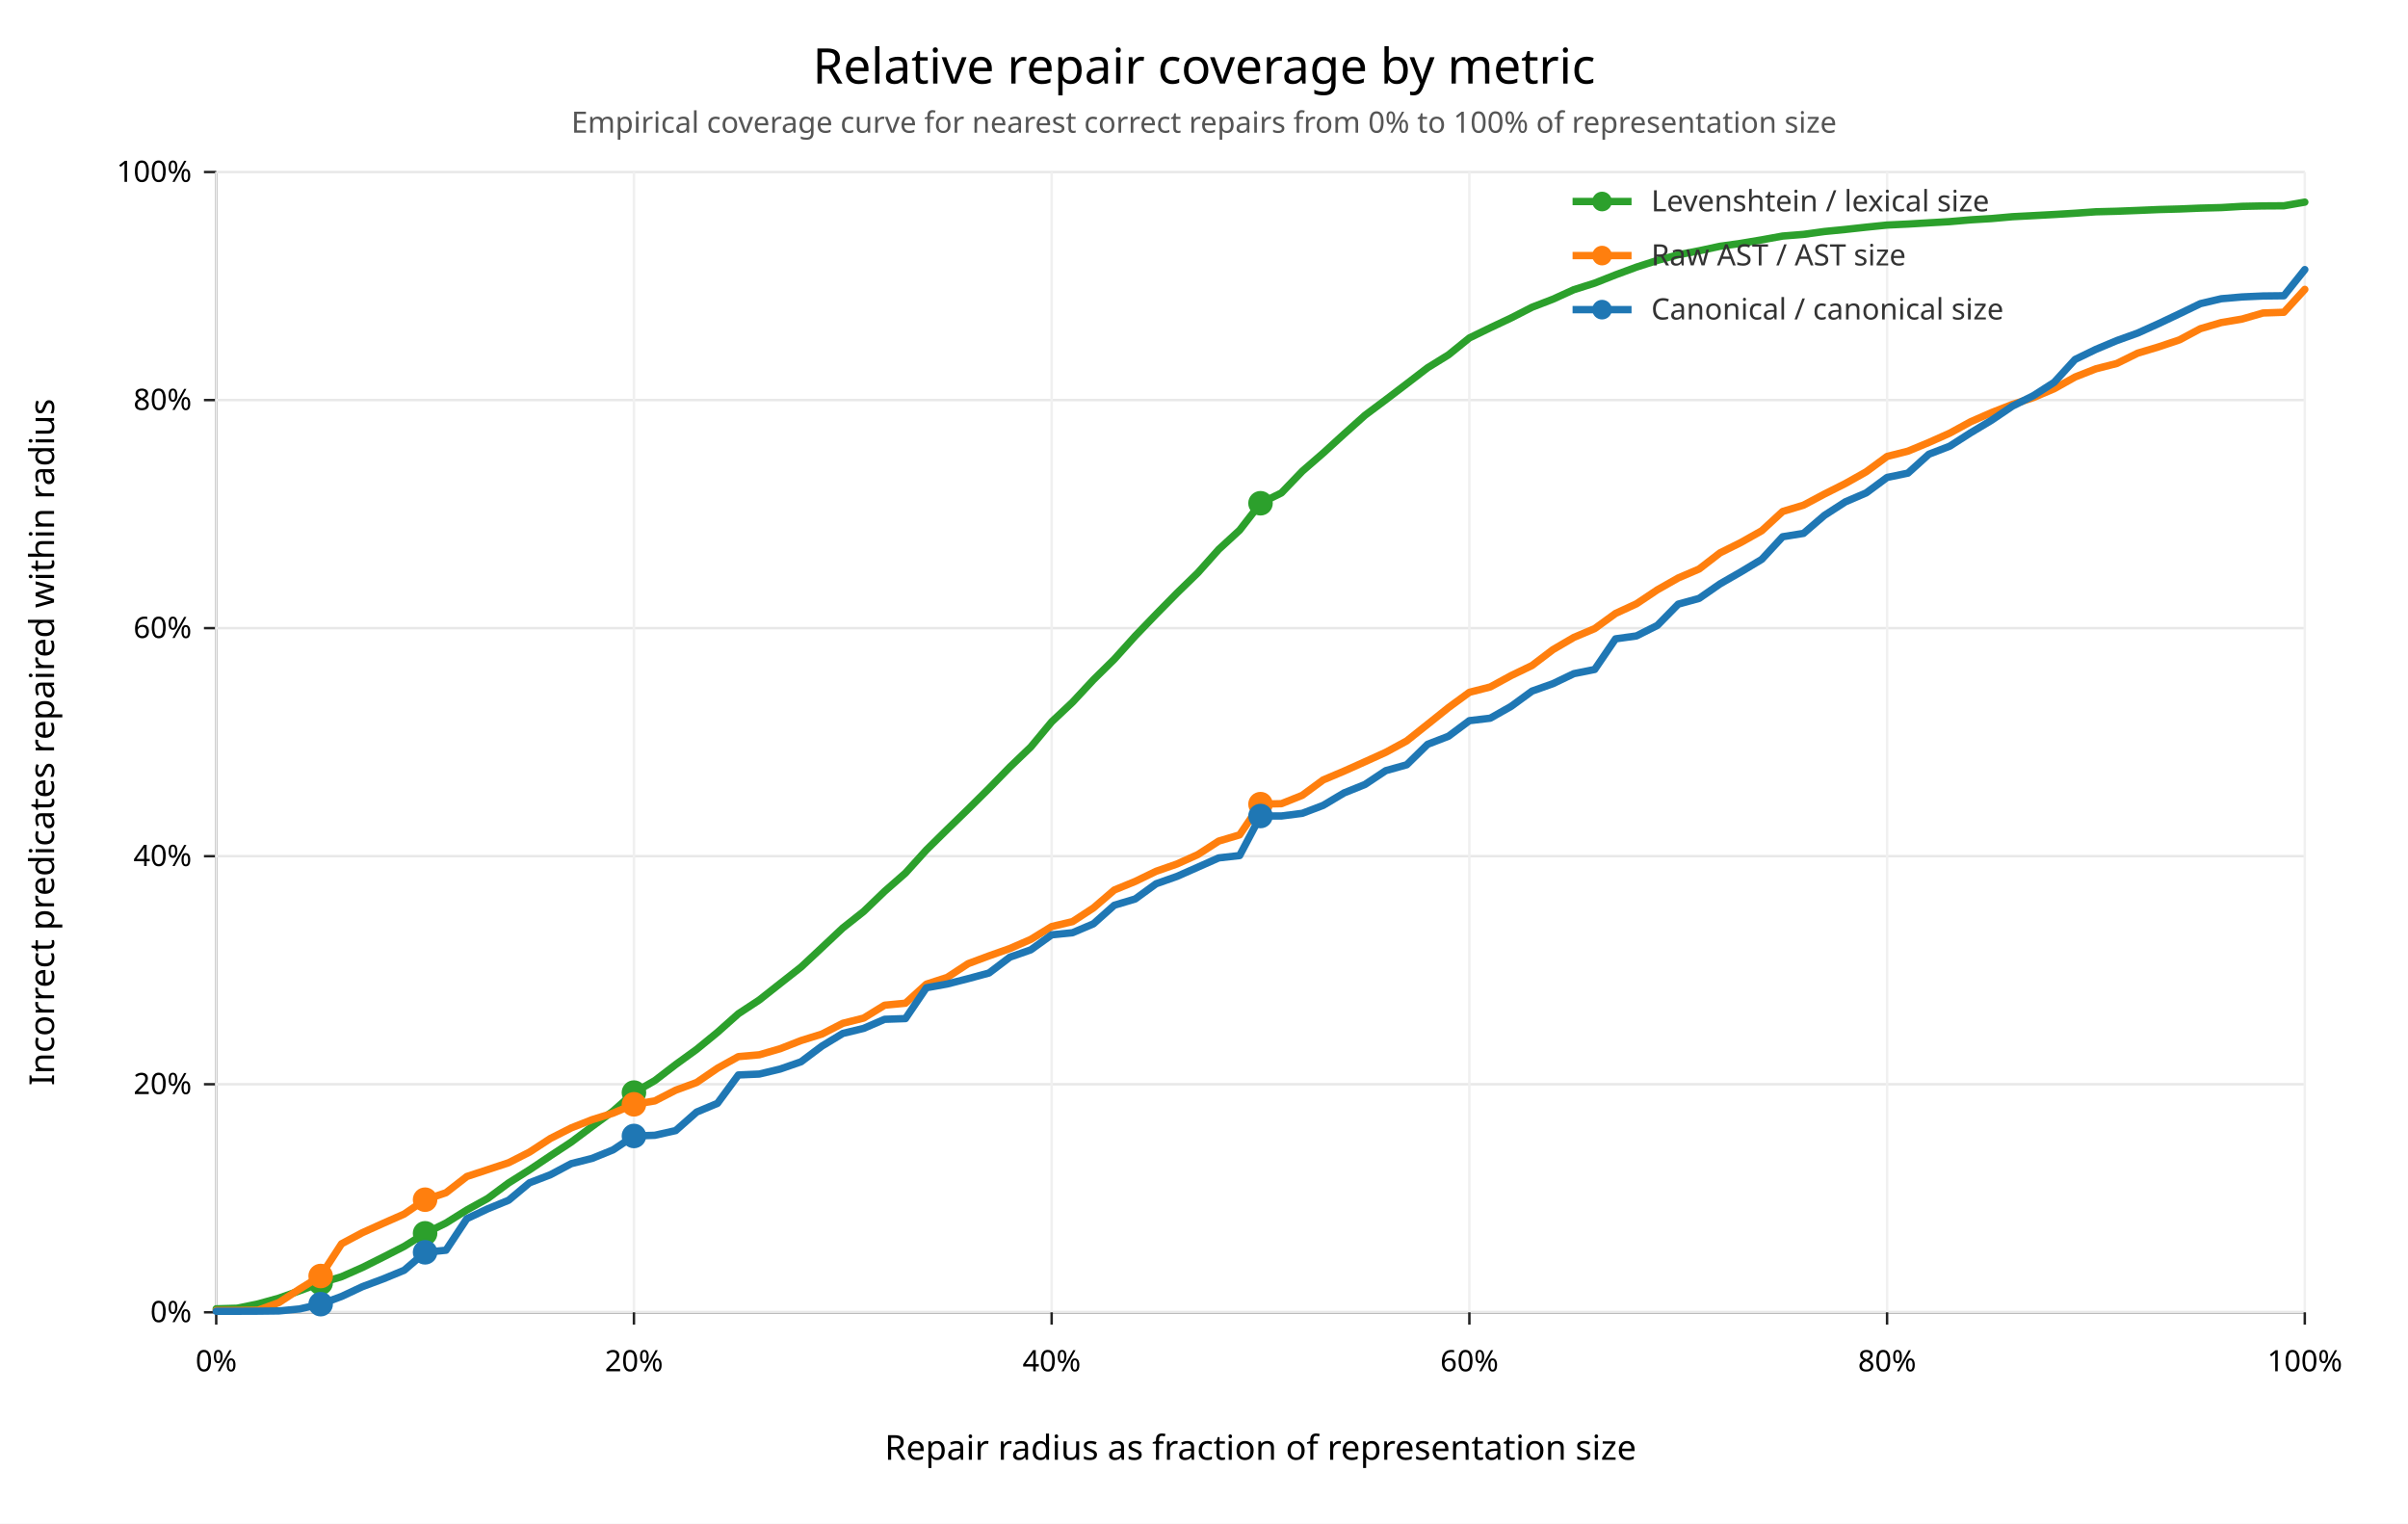
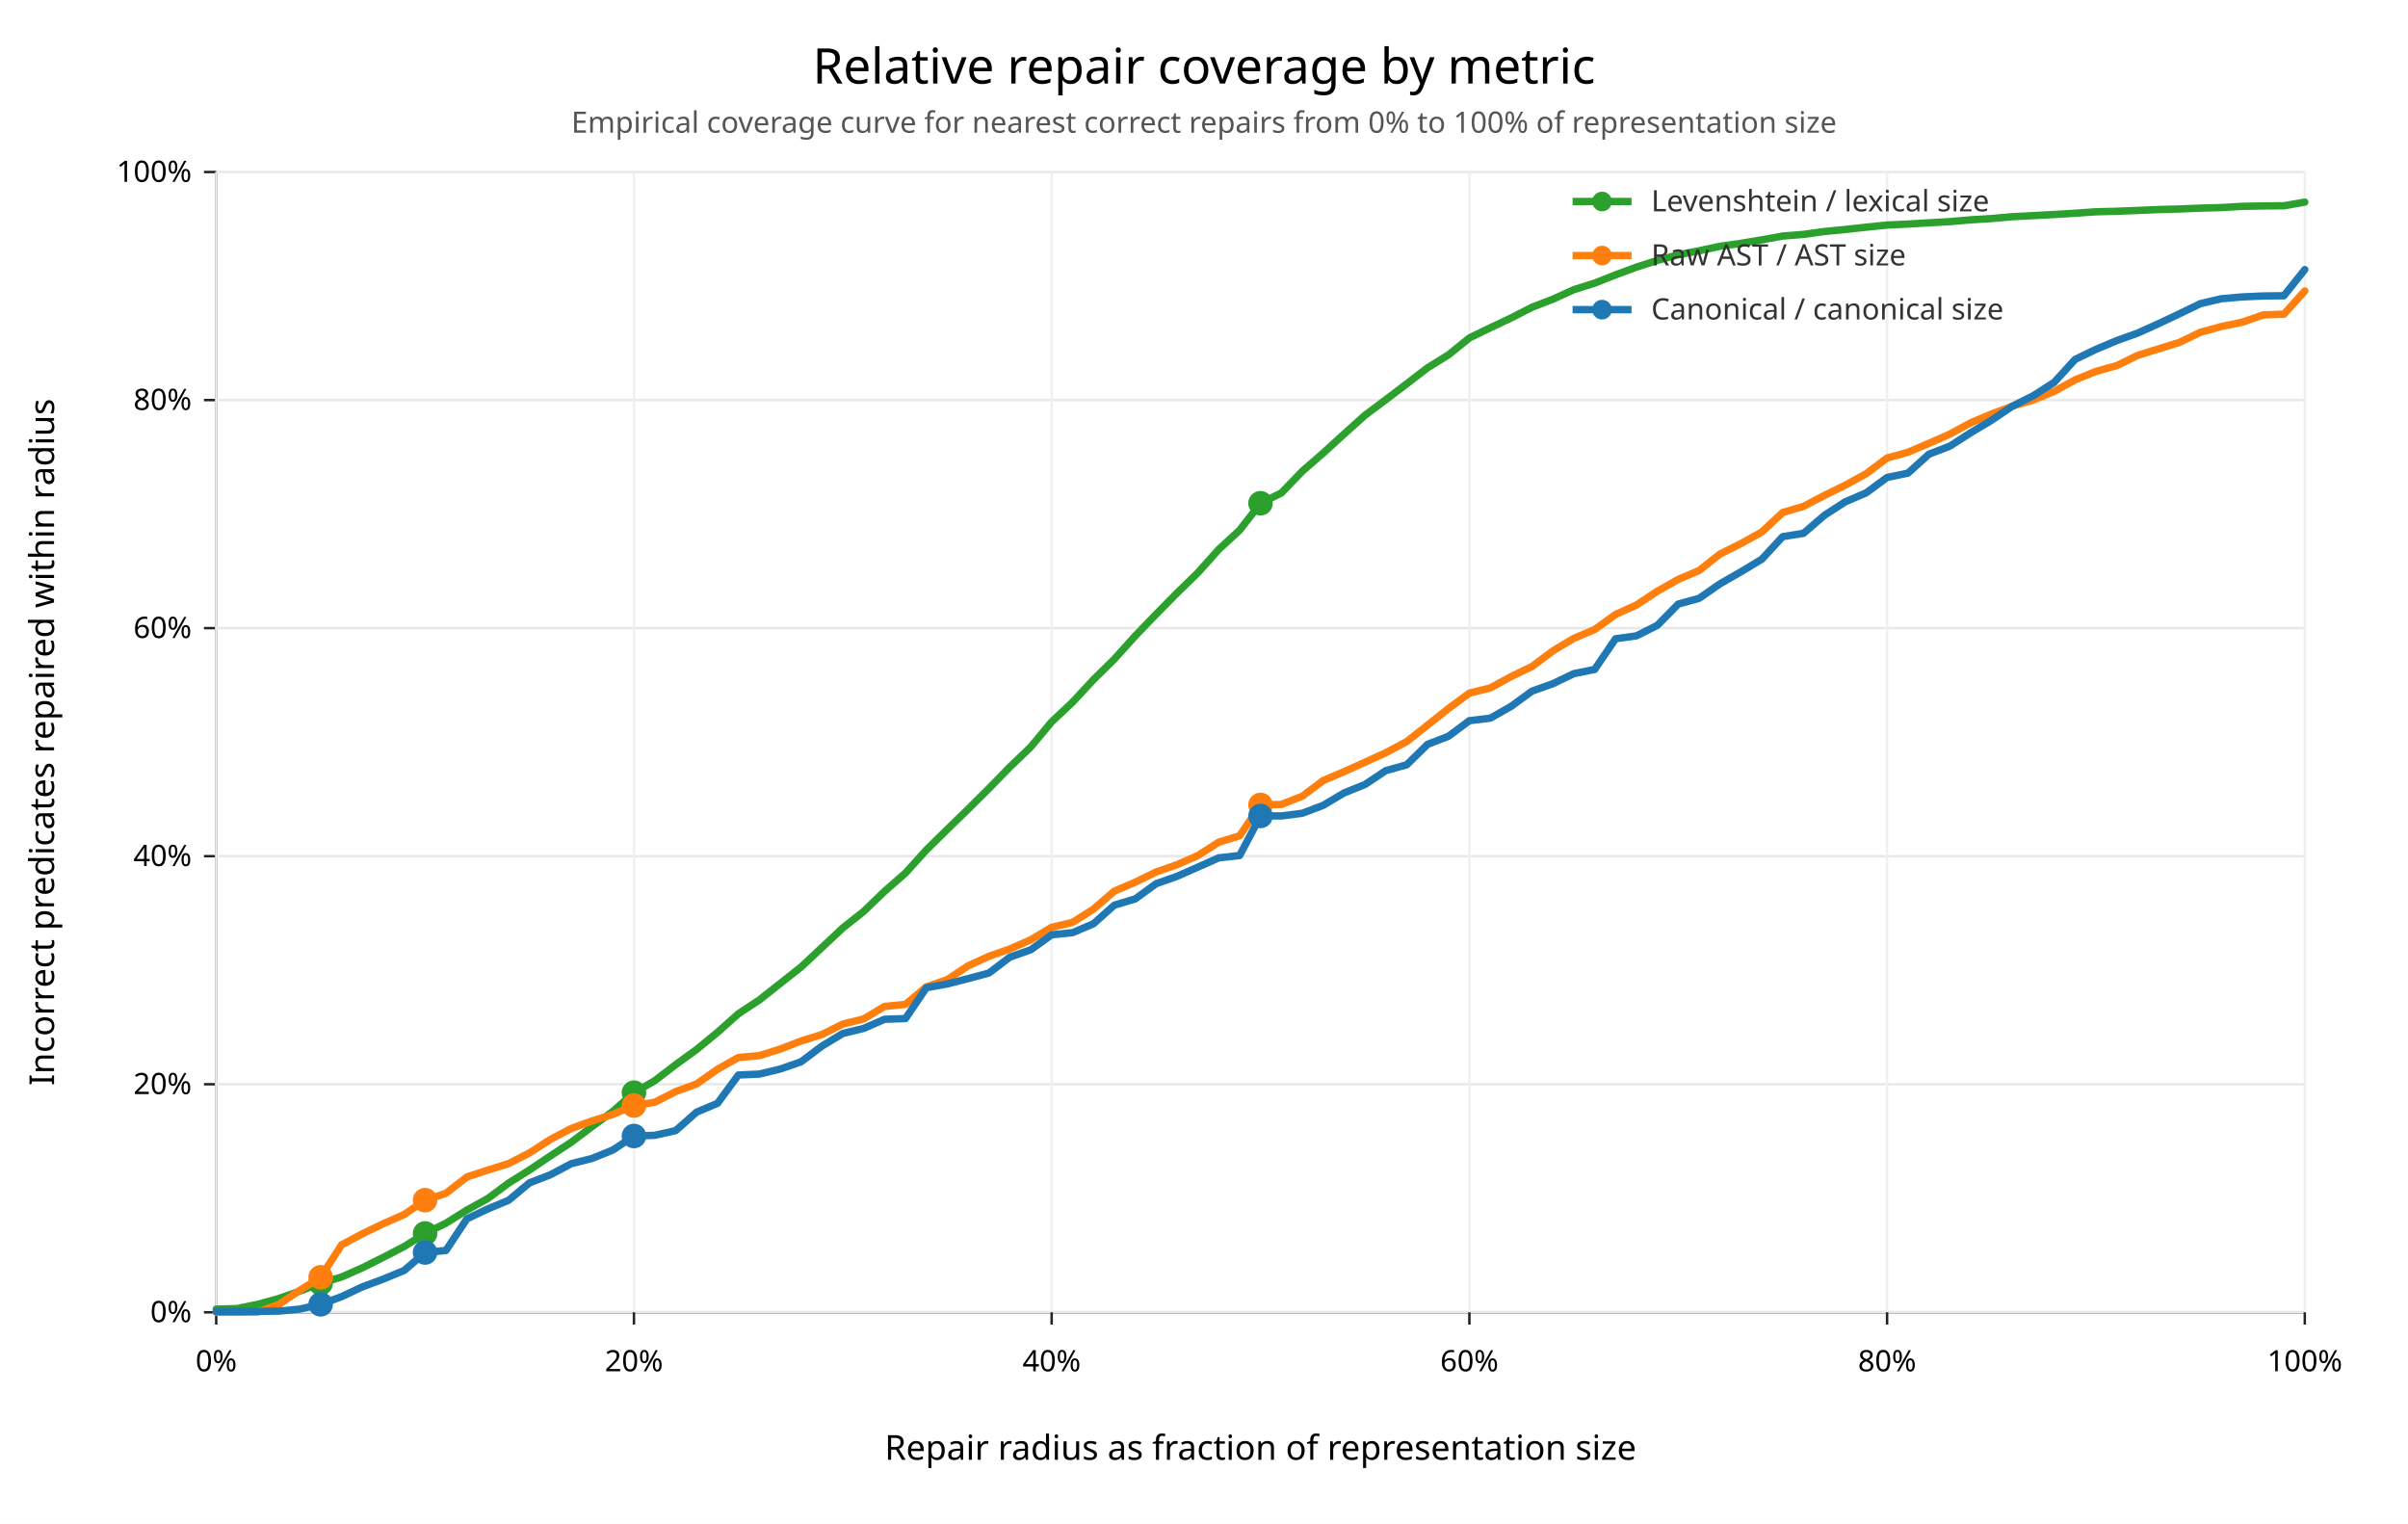
<svg xmlns="http://www.w3.org/2000/svg" width="980" height="620" viewBox="0 0 980 620">
  <rect width="100%" height="100%" fill="white" />
  <text x="490" y="34" text-anchor="middle" font-family="sans-serif" font-size="20">Relative repair coverage by metric</text>
  <text x="490" y="54" text-anchor="middle" font-family="sans-serif" font-size="12" fill="#555">Empirical coverage curve for nearest correct repairs from 0% to 100% of representation size</text>
  <line x1="88" y1="534" x2="938" y2="534" stroke="#222" stroke-width="1" />
  <line x1="88" y1="70" x2="88" y2="534" stroke="#222" stroke-width="1" />
  <line x1="88" y1="534" x2="938" y2="534" stroke="#e8e8e8" />
  <line x1="83" y1="534" x2="88" y2="534" stroke="#222" />
  <text x="78" y="538" text-anchor="end" font-family="sans-serif" font-size="12">0%</text>
  <line x1="88" y1="441.2" x2="938" y2="441.2" stroke="#e8e8e8" />
  <line x1="83" y1="441.2" x2="88" y2="441.2" stroke="#222" />
  <text x="78" y="445.2" text-anchor="end" font-family="sans-serif" font-size="12">20%</text>
  <line x1="88" y1="348.4" x2="938" y2="348.4" stroke="#e8e8e8" />
  <line x1="83" y1="348.4" x2="88" y2="348.4" stroke="#222" />
  <text x="78" y="352.4" text-anchor="end" font-family="sans-serif" font-size="12">40%</text>
  <line x1="88" y1="255.6" x2="938" y2="255.6" stroke="#e8e8e8" />
  <line x1="83" y1="255.6" x2="88" y2="255.6" stroke="#222" />
  <text x="78" y="259.6" text-anchor="end" font-family="sans-serif" font-size="12">60%</text>
  <line x1="88" y1="162.8" x2="938" y2="162.8" stroke="#e8e8e8" />
  <line x1="83" y1="162.8" x2="88" y2="162.8" stroke="#222" />
  <text x="78" y="166.8" text-anchor="end" font-family="sans-serif" font-size="12">80%</text>
  <line x1="88" y1="70" x2="938" y2="70" stroke="#e8e8e8" />
  <line x1="83" y1="70" x2="88" y2="70" stroke="#222" />
  <text x="78" y="74" text-anchor="end" font-family="sans-serif" font-size="12">100%</text>
  <line x1="88" y1="70" x2="88" y2="534" stroke="#f0f0f0" />
  <line x1="88" y1="534" x2="88" y2="539" stroke="#222" />
  <text x="88" y="558" text-anchor="middle" font-family="sans-serif" font-size="12">0%</text>
  <line x1="258" y1="70" x2="258" y2="534" stroke="#f0f0f0" />
  <line x1="258" y1="534" x2="258" y2="539" stroke="#222" />
  <text x="258" y="558" text-anchor="middle" font-family="sans-serif" font-size="12">20%</text>
  <line x1="428" y1="70" x2="428" y2="534" stroke="#f0f0f0" />
  <line x1="428" y1="534" x2="428" y2="539" stroke="#222" />
  <text x="428" y="558" text-anchor="middle" font-family="sans-serif" font-size="12">40%</text>
  <line x1="598" y1="70" x2="598" y2="534" stroke="#f0f0f0" />
  <line x1="598" y1="534" x2="598" y2="539" stroke="#222" />
  <text x="598" y="558" text-anchor="middle" font-family="sans-serif" font-size="12">60%</text>
  <line x1="768" y1="70" x2="768" y2="534" stroke="#f0f0f0" />
  <line x1="768" y1="534" x2="768" y2="539" stroke="#222" />
  <text x="768" y="558" text-anchor="middle" font-family="sans-serif" font-size="12">80%</text>
  <line x1="938" y1="70" x2="938" y2="534" stroke="#f0f0f0" />
  <line x1="938" y1="534" x2="938" y2="539" stroke="#222" />
  <text x="938" y="558" text-anchor="middle" font-family="sans-serif" font-size="12">100%</text>
-   <path d="M 88 532.588 L 96.5 532.347 L 105 530.595 L 113.5 528.242 L 122 525.21 L 130.5 522.068 L 139 519.517 L 147.5 515.762 L 156 511.515 L 164.5 507.18 L 173 501.86 L 181.5 497.678 L 190 492.358 L 198.5 487.661 L 207 481.356 L 215.5 476.025 L 224 470.321 L 232.5 464.727 L 241 458.356 L 249.5 452.138 L 258 444.596 L 266.5 439.713 L 275 433.178 L 283.5 427.026 L 292 420.074 L 300.5 412.51 L 309 406.927 L 317.5 400.217 L 326 393.539 L 334.5 385.602 L 343 377.611 L 351.5 370.89 L 360 362.712 L 368.5 355.268 L 377 345.876 L 385.5 337.512 L 394 329.258 L 402.5 320.829 L 411 312.115 L 419.5 303.981 L 428 293.735 L 436.5 285.744 L 445 276.614 L 453.5 268.239 L 462 258.803 L 470.5 249.969 L 479 241.332 L 487.5 233.078 L 496 223.554 L 504.5 215.749 L 513 204.78 L 521.5 200.587 L 530 191.753 L 538.5 184.374 L 547 176.624 L 555.5 169.005 L 564 162.645 L 572.5 156.175 L 581 149.65 L 589.5 144.396 L 598 137.521 L 606.5 133.383 L 615 129.377 L 623.5 125.02 L 632 121.747 L 640.5 117.882 L 649 115.2 L 657.5 111.839 L 666 108.698 L 674.5 105.961 L 683 103.673 L 691.5 102.042 L 700 100.214 L 708.5 99.021 L 717 97.597 L 725.5 96.054 L 734 95.375 L 742.5 94.204 L 751 93.372 L 759.5 92.441 L 768 91.577 L 776.5 91.172 L 785 90.668 L 793.5 90.186 L 802 89.453 L 810.5 88.938 L 819 88.183 L 827.5 87.745 L 836 87.285 L 844.5 86.771 L 853 86.18 L 861.5 85.961 L 870 85.632 L 878.5 85.271 L 887 85.041 L 895.5 84.691 L 904 84.472 L 912.5 83.968 L 921 83.793 L 929.5 83.738 L 938 82.25" fill="none" stroke="#2ca02c" stroke-width="3" stroke-linecap="round" stroke-linejoin="round" />
-   <circle cx="130.5" cy="522.068" r="5" fill="#2ca02c" />
-   <circle cx="173" cy="501.86" r="5" fill="#2ca02c" />
-   <circle cx="258" cy="444.596" r="5" fill="#2ca02c" />
+   <path d="M 88 532.719 L 96.5 532.478 L 105 530.727 L 113.5 528.395 L 122 525.374 L 130.5 522.166 L 139 519.638 L 147.5 515.883 L 156 511.624 L 164.5 507.235 L 173 501.914 L 181.5 497.733 L 190 492.412 L 198.5 487.716 L 207 481.411 L 215.5 476.068 L 224 470.365 L 232.5 464.782 L 241 458.389 L 249.5 452.171 L 258 444.629 L 266.5 439.746 L 275 433.211 L 283.5 427.059 L 292 420.085 L 300.5 412.521 L 309 406.927 L 317.5 400.206 L 326 393.517 L 334.5 385.569 L 343 377.589 L 351.5 370.868 L 360 362.69 L 368.5 355.257 L 377 345.865 L 385.5 337.501 L 394 329.247 L 402.5 320.807 L 411 312.093 L 419.5 303.949 L 428 293.724 L 436.5 285.733 L 445 276.581 L 453.5 268.207 L 462 258.781 L 470.5 249.947 L 479 241.332 L 487.5 233.078 L 496 223.554 L 504.5 215.749 L 513 204.78 L 521.5 200.587 L 530 191.753 L 538.5 184.374 L 547 176.624 L 555.5 168.994 L 564 162.634 L 572.5 156.175 L 581 149.65 L 589.5 144.396 L 598 137.521 L 606.5 133.383 L 615 129.377 L 623.5 125.02 L 632 121.747 L 640.5 117.882 L 649 115.2 L 657.5 111.839 L 666 108.698 L 674.5 105.961 L 683 103.673 L 691.5 102.042 L 700 100.214 L 708.5 99.021 L 717 97.597 L 725.5 96.054 L 734 95.375 L 742.5 94.204 L 751 93.372 L 759.5 92.441 L 768 91.577 L 776.5 91.172 L 785 90.668 L 793.5 90.186 L 802 89.453 L 810.5 88.938 L 819 88.183 L 827.5 87.745 L 836 87.285 L 844.5 86.771 L 853 86.18 L 861.5 85.961 L 870 85.632 L 878.5 85.271 L 887 85.041 L 895.5 84.691 L 904 84.472 L 912.5 83.968 L 921 83.793 L 929.5 83.738 L 938 82.25" fill="none" stroke="#2ca02c" stroke-width="3" stroke-linecap="round" stroke-linejoin="round" />
+   <circle cx="130.5" cy="522.166" r="5" fill="#2ca02c" />
+   <circle cx="173" cy="501.914" r="5" fill="#2ca02c" />
+   <circle cx="258" cy="444.629" r="5" fill="#2ca02c" />
  <circle cx="513" cy="204.78" r="5" fill="#2ca02c" />
-   <path d="M 88 533.267 L 96.5 533.267 L 105 533.157 L 113.5 530.048 L 122 524.487 L 130.5 519.232 L 139 506.129 L 147.5 501.597 L 156 497.765 L 164.5 494.022 L 173 488.176 L 181.5 485.351 L 190 478.739 L 198.5 475.948 L 207 473.135 L 215.5 468.811 L 224 463.271 L 232.5 458.958 L 241 455.608 L 249.5 452.959 L 258 449.369 L 266.5 447.978 L 275 443.611 L 283.5 440.491 L 292 434.678 L 300.5 429.96 L 309 429.215 L 317.5 426.752 L 326 423.424 L 334.5 420.775 L 343 416.407 L 351.5 414.273 L 360 409.04 L 368.5 408.219 L 377 400.479 L 385.5 397.721 L 394 392.138 L 402.5 388.963 L 411 385.964 L 419.5 382.263 L 428 377.031 L 436.5 375.017 L 445 369.455 L 453.5 362.154 L 462 358.673 L 470.5 354.546 L 479 351.579 L 487.5 347.748 L 496 342.252 L 504.5 339.723 L 513 327.222 L 521.5 327.036 L 530 323.631 L 538.5 317.37 L 547 313.779 L 555.5 309.969 L 564 306.116 L 572.5 301.496 L 581 294.731 L 589.5 287.933 L 598 281.715 L 606.5 279.537 L 615 274.906 L 623.5 270.812 L 632 264.353 L 640.5 259.383 L 649 255.793 L 657.5 249.619 L 666 245.7 L 674.5 240.018 L 683 235.19 L 691.5 231.545 L 700 224.977 L 708.5 220.751 L 717 215.967 L 725.5 208.129 L 734 205.557 L 742.5 201.036 L 751 196.766 L 759.5 191.983 L 768 185.732 L 776.5 183.586 L 785 180.05 L 793.5 176.263 L 802 171.621 L 810.5 167.899 L 819 164.571 L 827.5 161.791 L 836 158.189 L 844.5 153.416 L 853 150.077 L 861.5 147.899 L 870 143.706 L 878.5 141.156 L 887 138.298 L 895.5 133.755 L 904 131.259 L 912.5 129.825 L 921 127.362 L 929.5 127.067 L 938 117.762" fill="none" stroke="#ff7f0e" stroke-width="3" stroke-linecap="round" stroke-linejoin="round" />
-   <circle cx="130.5" cy="519.232" r="5" fill="#ff7f0e" />
-   <circle cx="173" cy="488.176" r="5" fill="#ff7f0e" />
-   <circle cx="258" cy="449.369" r="5" fill="#ff7f0e" />
-   <circle cx="513" cy="327.222" r="5" fill="#ff7f0e" />
-   <path d="M 88 533.573 L 96.5 533.573 L 105 533.54 L 113.5 533.442 L 122 532.621 L 130.5 530.683 L 139 527.552 L 147.5 523.567 L 156 520.393 L 164.5 516.89 L 173 509.588 L 181.5 508.745 L 190 495.904 L 198.5 491.887 L 207 488.395 L 215.5 481.301 L 224 478.028 L 232.5 473.507 L 241 471.361 L 249.5 467.902 L 258 462.253 L 266.5 461.969 L 275 460.053 L 283.5 452.532 L 292 448.964 L 300.5 437.425 L 309 437.053 L 317.5 435.017 L 326 432.061 L 334.5 425.679 L 343 420.523 L 351.5 418.465 L 360 414.776 L 368.5 414.481 L 377 401.946 L 385.5 400.403 L 394 398.235 L 402.5 395.936 L 411 389.489 L 419.5 386.511 L 428 380.402 L 436.5 379.538 L 445 375.925 L 453.5 368.35 L 462 365.81 L 470.5 359.625 L 479 356.626 L 487.5 352.871 L 496 349.094 L 504.5 348.142 L 513 332.05 L 521.5 332.039 L 530 330.955 L 538.5 327.725 L 547 322.657 L 555.5 319.231 L 564 313.582 L 572.5 311.206 L 581 302.876 L 589.5 299.592 L 598 293.253 L 606.5 292.246 L 615 287.43 L 623.5 281.223 L 632 278.201 L 640.5 274.129 L 649 272.421 L 657.5 259.953 L 666 258.77 L 674.5 254.501 L 683 245.842 L 691.5 243.499 L 700 237.599 L 708.5 232.716 L 717 227.604 L 725.5 218.409 L 734 217.04 L 742.5 209.717 L 751 204.221 L 759.5 200.565 L 768 194.281 L 776.5 192.519 L 785 184.834 L 793.5 181.561 L 802 176.109 L 810.5 171.019 L 819 165.272 L 827.5 161.024 L 836 155.584 L 844.5 146.268 L 853 142.152 L 861.5 138.583 L 870 135.529 L 878.5 131.697 L 887 127.669 L 895.5 123.564 L 904 121.56 L 912.5 120.827 L 921 120.444 L 929.5 120.345 L 938 109.705" fill="none" stroke="#1f77b4" stroke-width="3" stroke-linecap="round" stroke-linejoin="round" />
-   <circle cx="130.5" cy="530.683" r="5" fill="#1f77b4" />
-   <circle cx="173" cy="509.588" r="5" fill="#1f77b4" />
-   <circle cx="258" cy="462.253" r="5" fill="#1f77b4" />
-   <circle cx="513" cy="332.05" r="5" fill="#1f77b4" />
+   <path d="M 88 534 L 96.5 534 L 105 533.88 L 113.5 530.76 L 122 525.067 L 130.5 519.747 L 139 506.578 L 147.5 502.024 L 156 497.951 L 164.5 494.208 L 173 488.373 L 181.5 485.559 L 190 478.937 L 198.5 476.145 L 207 473.474 L 215.5 469.139 L 224 463.633 L 232.5 459.188 L 241 456.101 L 249.5 453.441 L 258 449.861 L 266.5 448.526 L 275 444.169 L 283.5 441.071 L 292 435.105 L 300.5 430.321 L 309 429.555 L 317.5 426.916 L 326 423.599 L 334.5 420.972 L 343 416.703 L 351.5 414.623 L 360 409.532 L 368.5 408.711 L 377 401.574 L 385.5 398.629 L 394 393.013 L 402.5 389.116 L 411 386.15 L 419.5 382.417 L 428 377.337 L 436.5 375.334 L 445 369.948 L 453.5 362.614 L 462 358.99 L 470.5 354.83 L 479 351.864 L 487.5 348.142 L 496 342.69 L 504.5 340.096 L 513 327.539 L 521.5 327.353 L 530 323.982 L 538.5 317.621 L 547 314.009 L 555.5 310.177 L 564 306.291 L 572.5 301.759 L 581 295.06 L 589.5 288.294 L 598 282.055 L 606.5 279.931 L 615 275.3 L 623.5 271.217 L 632 264.846 L 640.5 259.766 L 649 256.154 L 657.5 250.035 L 666 246.192 L 674.5 240.565 L 683 235.771 L 691.5 232.147 L 700 225.448 L 708.5 221.211 L 717 216.493 L 725.5 208.545 L 734 206.039 L 742.5 201.594 L 751 197.423 L 759.5 192.76 L 768 186.367 L 776.5 184.035 L 785 180.401 L 793.5 176.657 L 802 172.059 L 810.5 168.457 L 819 165.283 L 827.5 162.776 L 836 159.262 L 844.5 154.588 L 853 151.117 L 861.5 148.764 L 870 144.604 L 878.5 141.955 L 887 139.327 L 895.5 135.211 L 904 132.88 L 912.5 131.128 L 921 128.151 L 929.5 127.844 L 938 118.397" fill="none" stroke="#ff7f0e" stroke-width="3" stroke-linecap="round" stroke-linejoin="round" />
+   <circle cx="130.5" cy="519.747" r="5" fill="#ff7f0e" />
+   <circle cx="173" cy="488.373" r="5" fill="#ff7f0e" />
+   <circle cx="258" cy="449.861" r="5" fill="#ff7f0e" />
+   <circle cx="513" cy="327.539" r="5" fill="#ff7f0e" />
+   <path d="M 88 533.65 L 96.5 533.65 L 105 533.617 L 113.5 533.518 L 122 532.697 L 130.5 530.76 L 139 527.629 L 147.5 523.644 L 156 520.469 L 164.5 516.966 L 173 509.665 L 181.5 508.822 L 190 495.981 L 198.5 491.942 L 207 488.406 L 215.5 481.312 L 224 478.039 L 232.5 473.518 L 241 471.372 L 249.5 467.913 L 258 462.264 L 266.5 461.98 L 275 460.064 L 283.5 452.543 L 292 448.975 L 300.5 437.436 L 309 437.064 L 317.5 435.028 L 326 432.072 L 334.5 425.69 L 343 420.534 L 351.5 418.476 L 360 414.765 L 368.5 414.47 L 377 401.935 L 385.5 400.392 L 394 398.224 L 402.5 395.925 L 411 389.467 L 419.5 386.489 L 428 380.381 L 436.5 379.516 L 445 375.903 L 453.5 368.328 L 462 365.788 L 470.5 359.603 L 479 356.604 L 487.5 352.849 L 496 349.072 L 504.5 348.12 L 513 332.028 L 521.5 332.017 L 530 330.933 L 538.5 327.704 L 547 322.657 L 555.5 319.231 L 564 313.582 L 572.5 311.206 L 581 302.876 L 589.5 299.592 L 598 293.253 L 606.5 292.246 L 615 287.43 L 623.5 281.223 L 632 278.201 L 640.5 274.118 L 649 272.399 L 657.5 259.92 L 666 258.737 L 674.5 254.468 L 683 245.809 L 691.5 243.466 L 700 237.566 L 708.5 232.684 L 717 227.571 L 725.5 218.376 L 734 217.007 L 742.5 209.684 L 751 204.188 L 759.5 200.543 L 768 194.281 L 776.5 192.519 L 785 184.834 L 793.5 181.561 L 802 176.109 L 810.5 171.019 L 819 165.272 L 827.5 161.024 L 836 155.584 L 844.5 146.268 L 853 142.152 L 861.5 138.583 L 870 135.529 L 878.5 131.697 L 887 127.669 L 895.5 123.564 L 904 121.56 L 912.5 120.827 L 921 120.444 L 929.5 120.345 L 938 109.705" fill="none" stroke="#1f77b4" stroke-width="3" stroke-linecap="round" stroke-linejoin="round" />
+   <circle cx="130.5" cy="530.76" r="5" fill="#1f77b4" />
+   <circle cx="173" cy="509.665" r="5" fill="#1f77b4" />
+   <circle cx="258" cy="462.264" r="5" fill="#1f77b4" />
+   <circle cx="513" cy="332.028" r="5" fill="#1f77b4" />
  <line x1="640" y1="82" x2="664" y2="82" stroke="#2ca02c" stroke-width="3" />
  <circle cx="652" cy="82" r="4" fill="#2ca02c" />
  <text x="672" y="86" font-family="sans-serif" font-size="12" fill="#333">Levenshtein / lexical size</text>
  <line x1="640" y1="104" x2="664" y2="104" stroke="#ff7f0e" stroke-width="3" />
  <circle cx="652" cy="104" r="4" fill="#ff7f0e" />
  <text x="672" y="108" font-family="sans-serif" font-size="12" fill="#333">Raw AST / AST size</text>
  <line x1="640" y1="126" x2="664" y2="126" stroke="#1f77b4" stroke-width="3" />
  <circle cx="652" cy="126" r="4" fill="#1f77b4" />
  <text x="672" y="130" font-family="sans-serif" font-size="12" fill="#333">Canonical / canonical size</text>
  <text x="513" y="594" text-anchor="middle" font-family="sans-serif" font-size="14">Repair radius as fraction of representation size</text>
  <text x="22" y="302" transform="rotate(-90 22 302)" text-anchor="middle" font-family="sans-serif" font-size="14">Incorrect predicates repaired within radius</text>
</svg>
